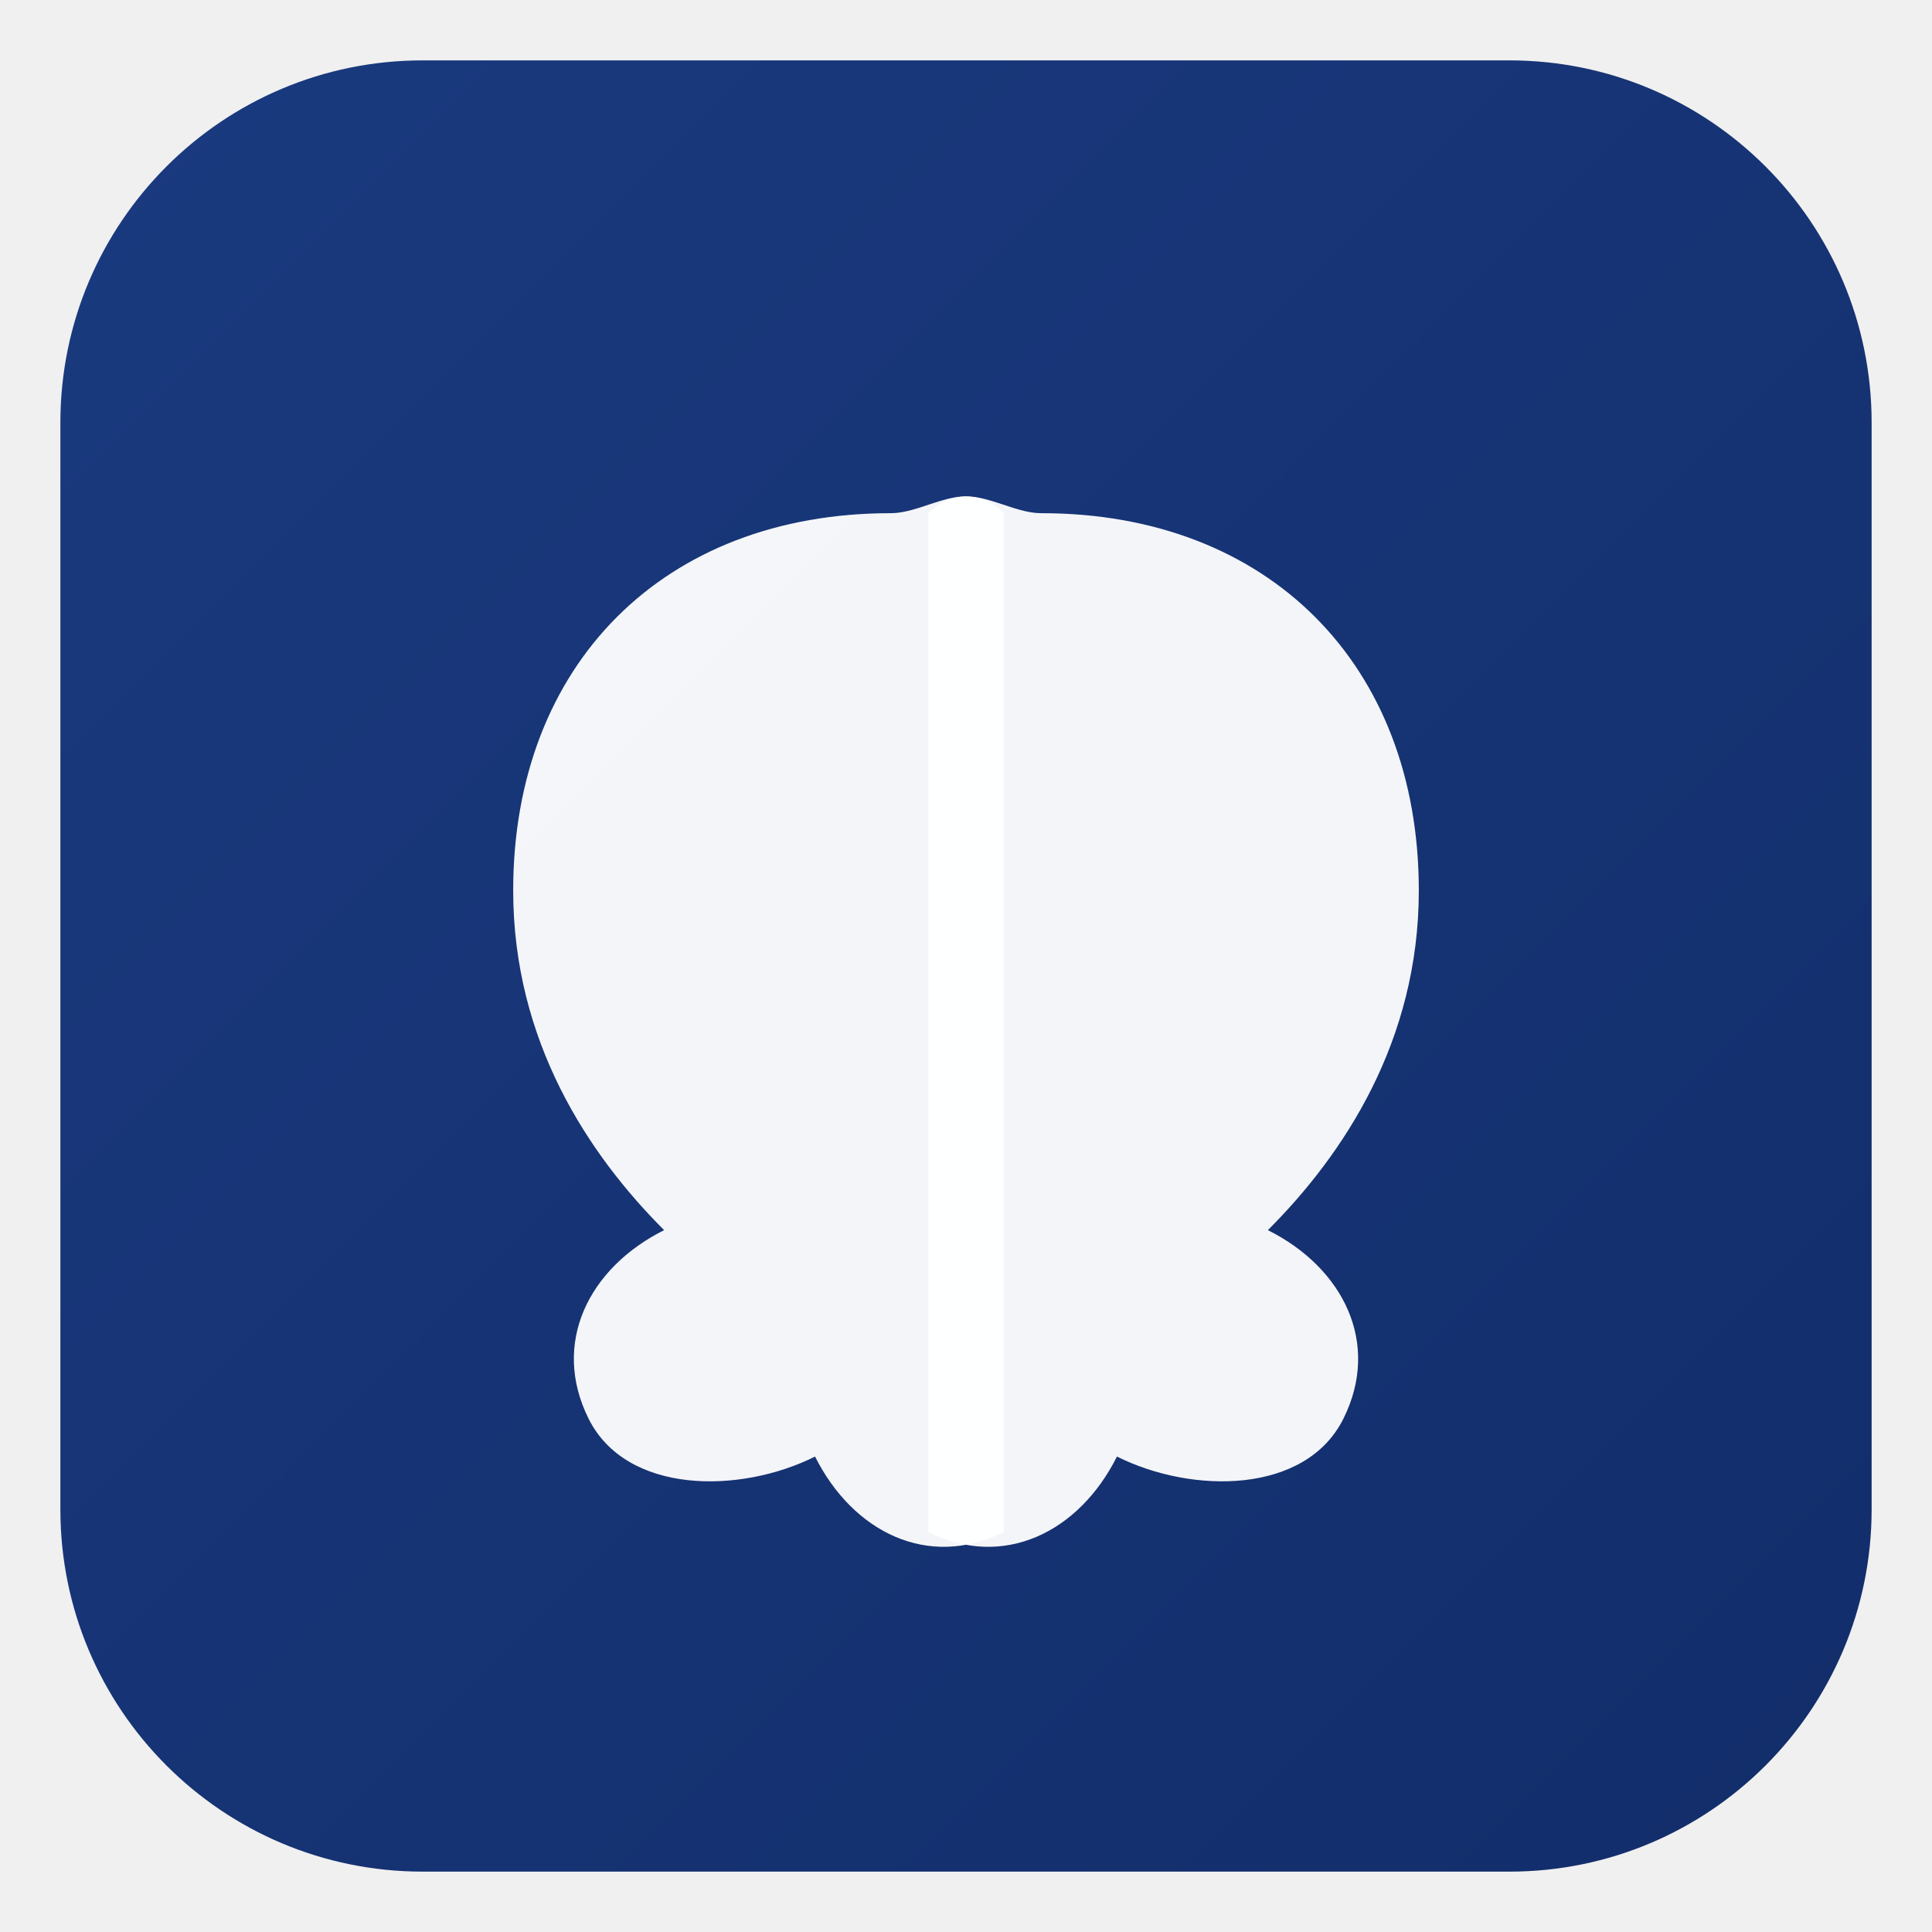
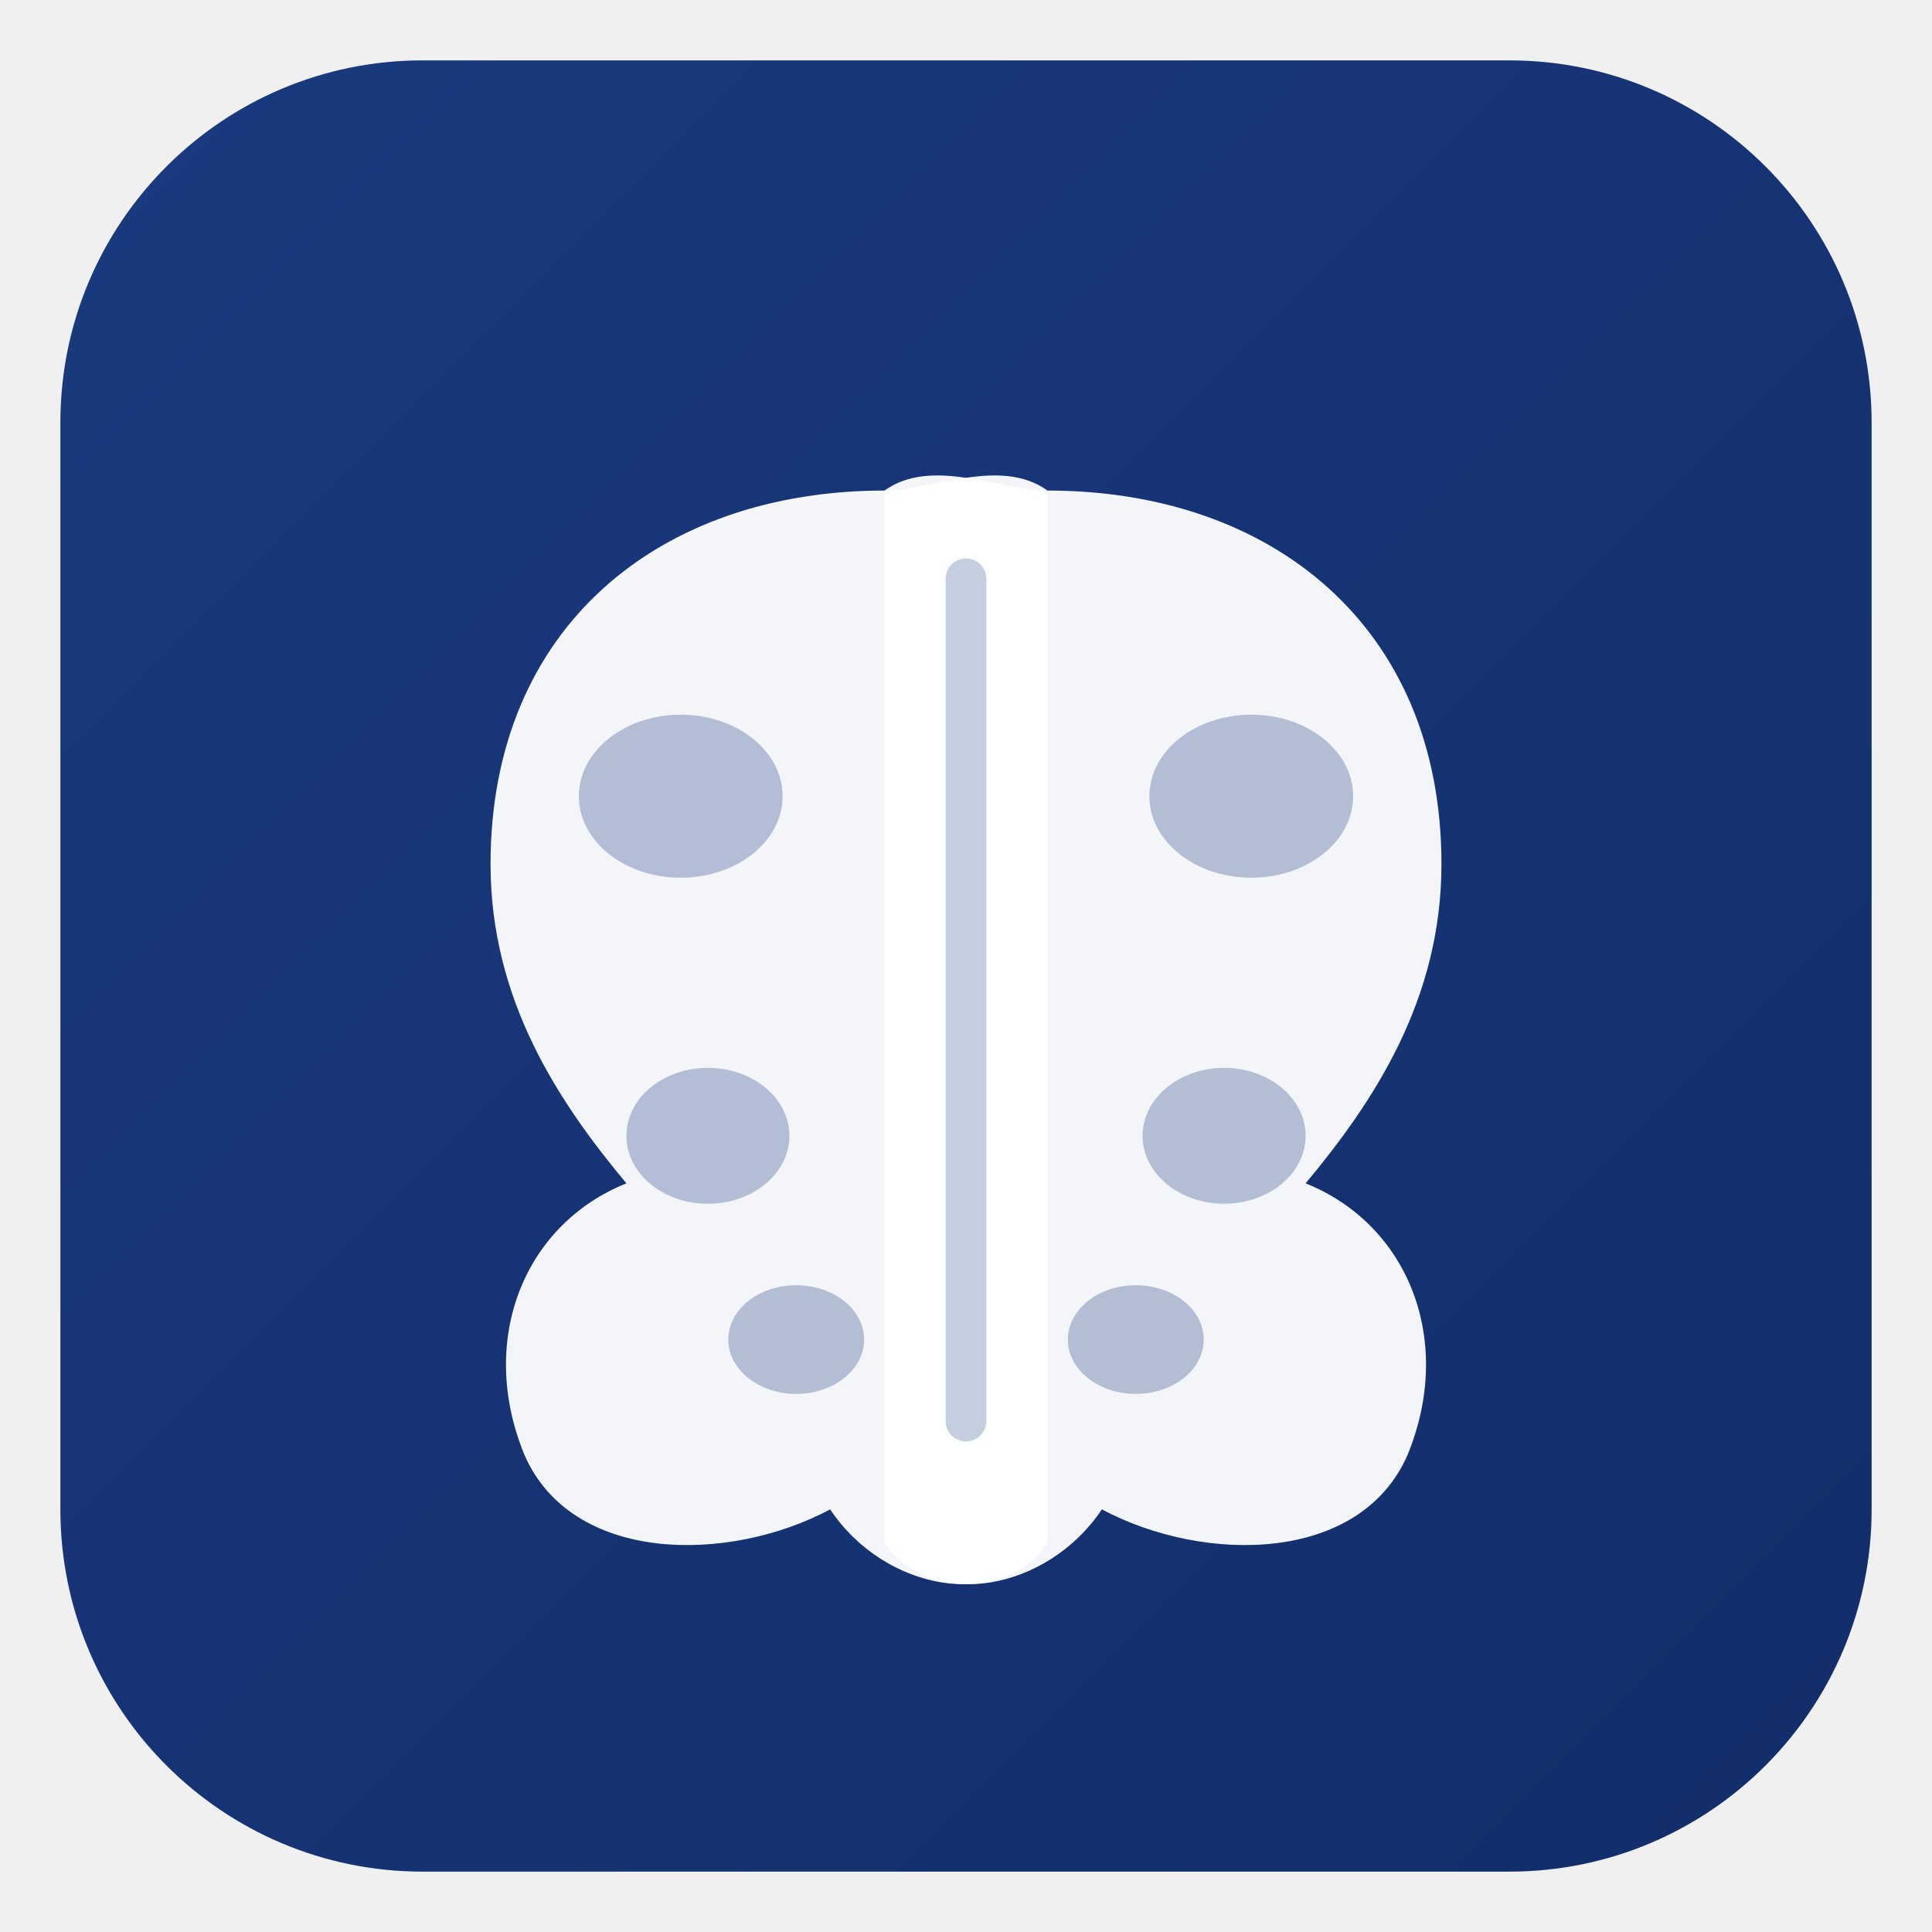
<svg xmlns="http://www.w3.org/2000/svg" viewBox="0 0 512 512">
  <defs>
    <linearGradient id="bgGrad" x1="0%" y1="0%" x2="100%" y2="100%">
      <stop offset="0%" style="stop-color:#1A3A7F" />
      <stop offset="100%" style="stop-color:#122D6A" />
    </linearGradient>
  </defs>
  <rect x="16" y="16" width="480" height="480" rx="96" ry="96" fill="url(#bgGrad)" />
-   <g fill="#FFFFFF" transform="translate(256, 256)">
-     <path d="M-20,-120               C-80,-120 -120,-80 -120,-20              C-120,20 -100,50 -80,70              C-100,80 -110,100 -100,120              C-90,140 -60,140 -40,130              C-30,150 -10,160 10,150              L10,-120              C0,-130 -10,-120 -20,-120              Z              M-80,-60 C-90,-40 -80,-20 -60,-20 C-40,-20 -30,-40 -40,-60 C-50,-80 -70,-80 -80,-60              M-70,20 C-80,40 -70,60 -50,60 C-30,60 -20,40 -30,20 C-40,0 -60,0 -70,20" opacity="0.95" />
-     <path d="M20,-120               C80,-120 120,-80 120,-20              C120,20 100,50 80,70              C100,80 110,100 100,120              C90,140 60,140 40,130              C30,150 10,160 -10,150              L-10,-120              C0,-130 10,-120 20,-120              Z              M80,-60 C90,-40 80,-20 60,-20 C40,-20 30,-40 40,-60 C50,-80 70,-80 80,-60              M70,20 C80,40 70,60 50,60 C30,60 20,40 30,20 C40,0 60,0 70,20" opacity="0.95" />
-     <rect x="-4" y="-100" width="8" height="220" rx="4" opacity="0.3" />
+   <g transform="translate(256, 256) scale(1.8)">
+     <path d="M-12,-70               C-45,-70 -70,-50 -70,-15              C-70,5 -60,20 -50,32              C-65,38 -72,55 -65,72              C-58,88 -35,88 -20,80              C-12,92 5,95 12,85              L12,-70              C5,-75 -5,-70 -12,-70              Z" fill="#FFFFFF" opacity="0.95" />
+     <path d="M12,-70               C45,-70 70,-50 70,-15              C70,5 60,20 50,32              C65,38 72,55 65,72              C58,88 35,88 20,80              C12,92 -5,95 -12,85              L-12,-70              C-5,-75 5,-70 12,-70              Z" fill="#FFFFFF" opacity="0.95" />
+     <ellipse cx="-42" cy="-25" rx="15" ry="12" fill="#1A3A7F" opacity="0.3" />
+     <ellipse cx="-38" cy="25" rx="12" ry="10" fill="#1A3A7F" opacity="0.3" />
+     <ellipse cx="-25" cy="55" rx="10" ry="8" fill="#1A3A7F" opacity="0.3" />
+     <ellipse cx="42" cy="-25" rx="15" ry="12" fill="#1A3A7F" opacity="0.3" />
+     <ellipse cx="38" cy="25" rx="12" ry="10" fill="#1A3A7F" opacity="0.3" />
+     <ellipse cx="25" cy="55" rx="10" ry="8" fill="#1A3A7F" opacity="0.3" />
+     <rect x="-3" y="-60" width="6" height="130" rx="3" fill="#1A3A7F" opacity="0.25" />
  </g>
</svg>
